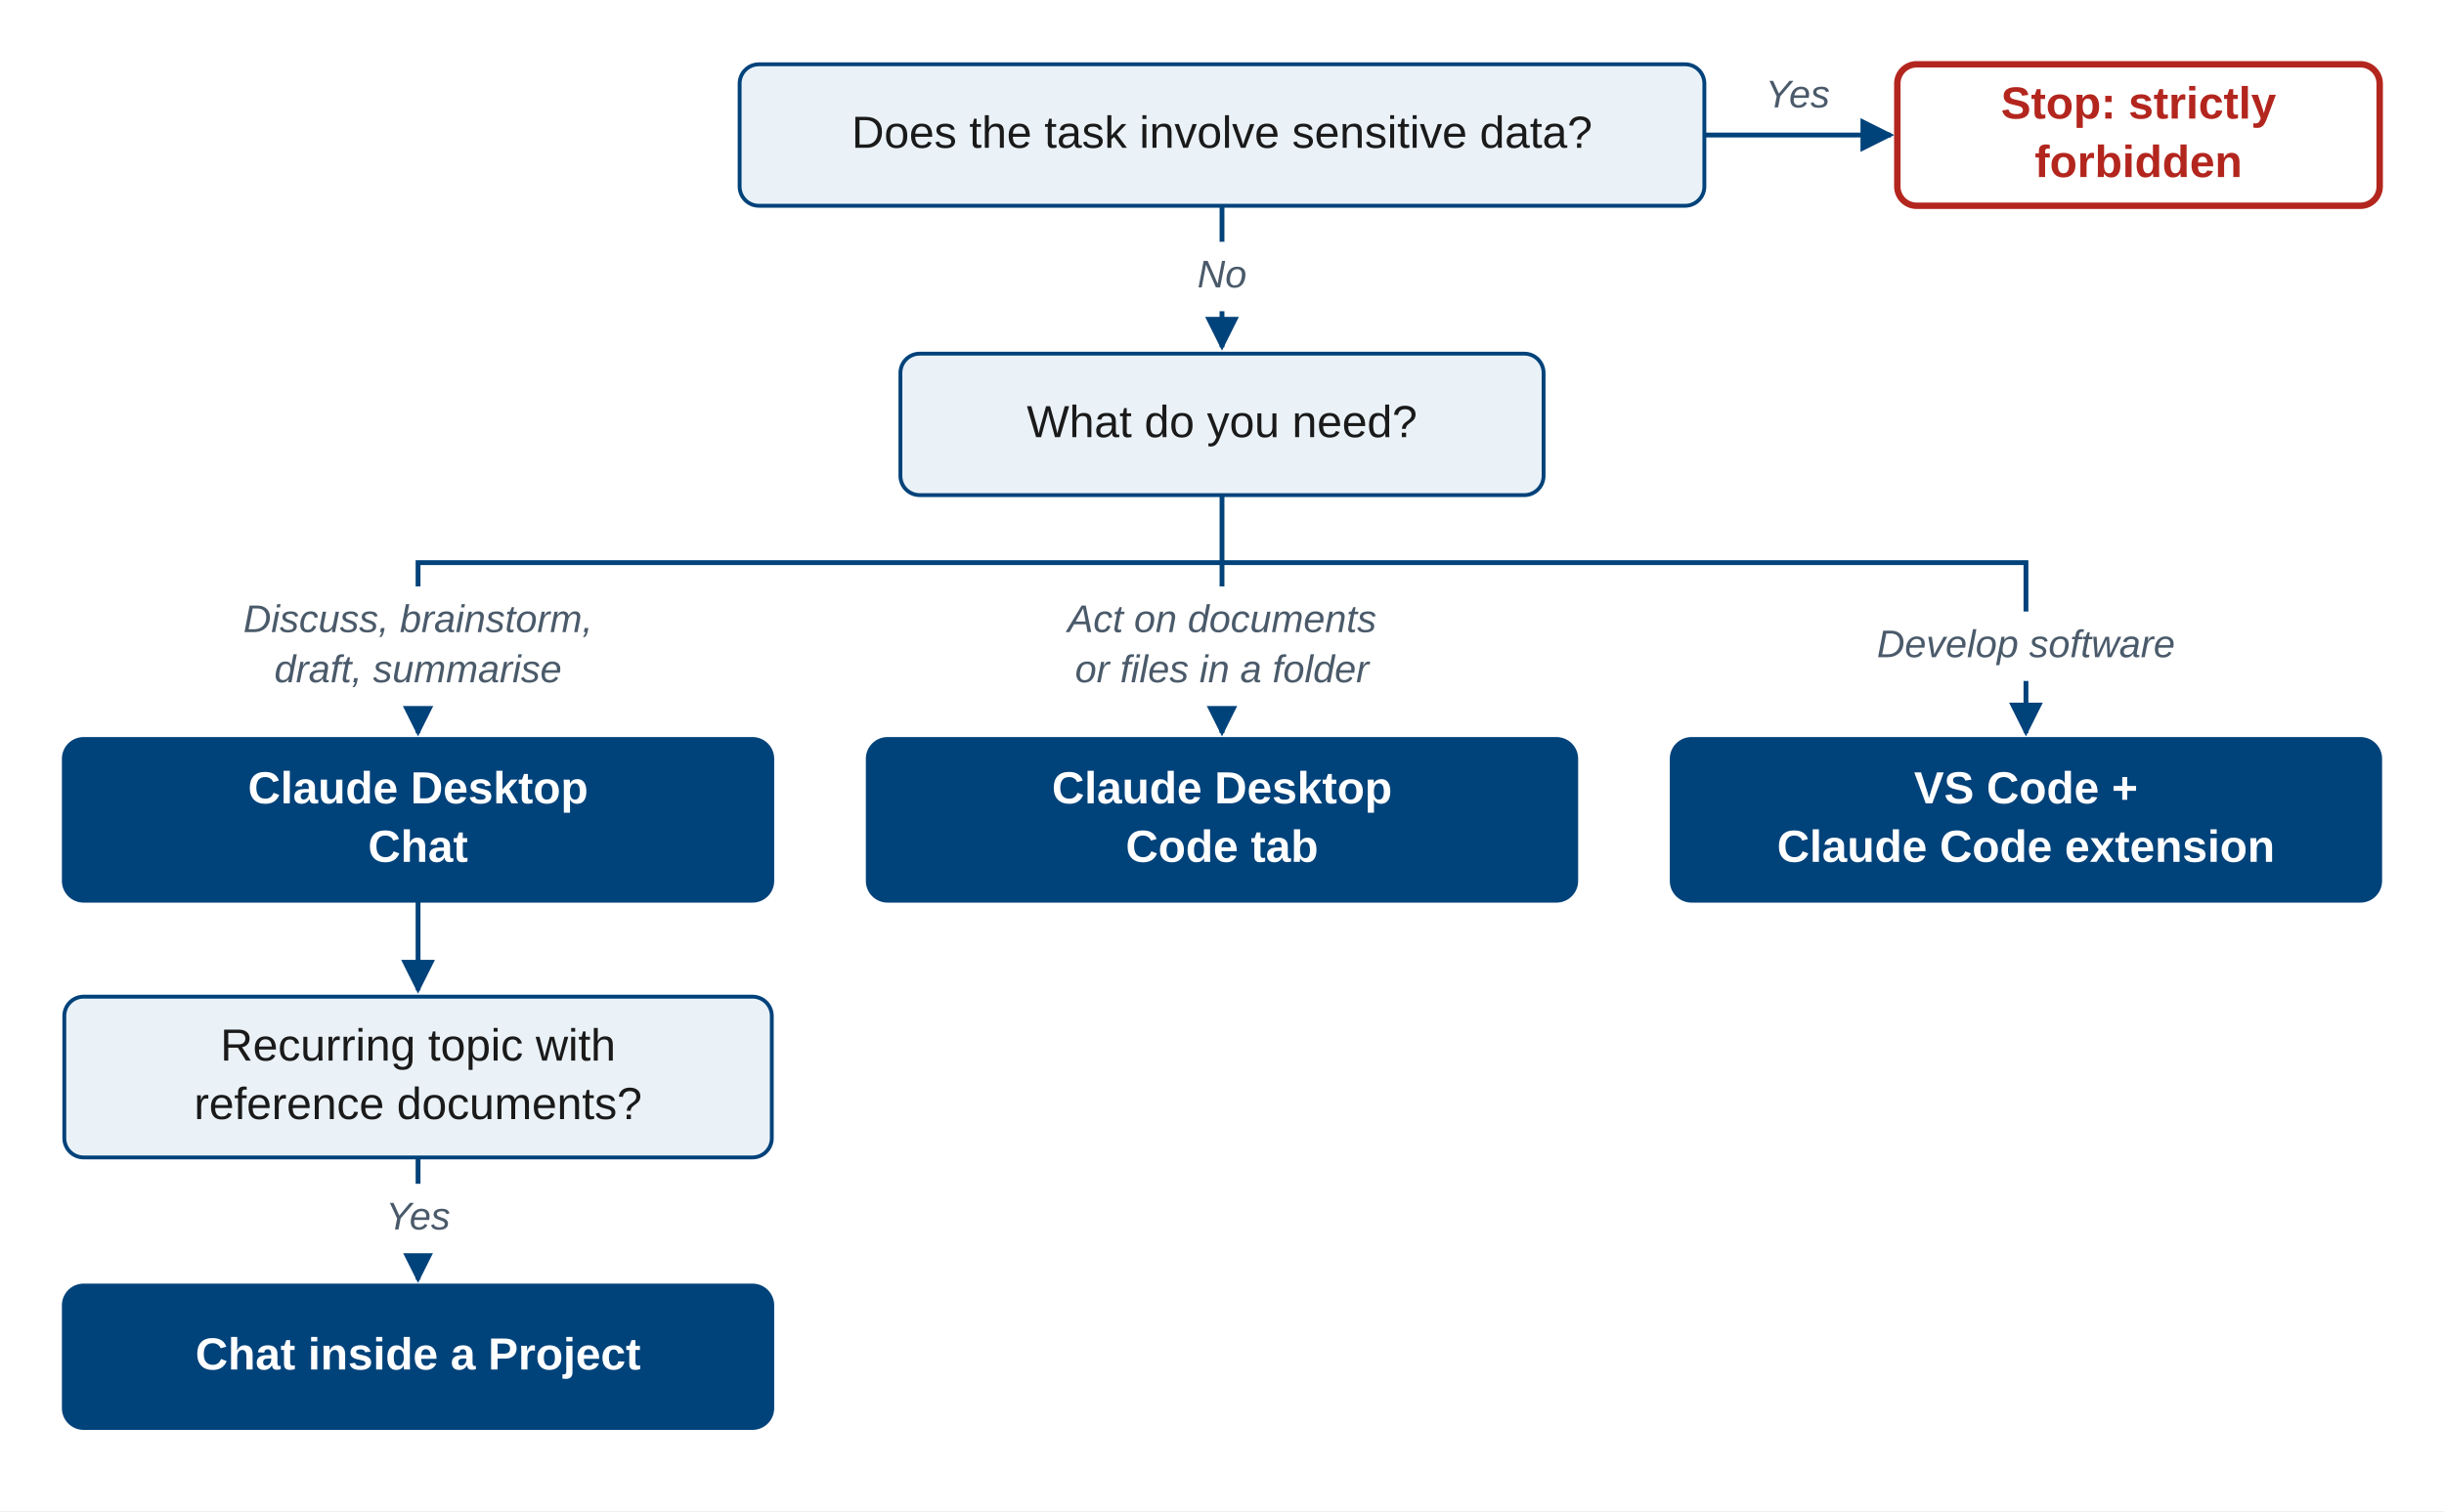
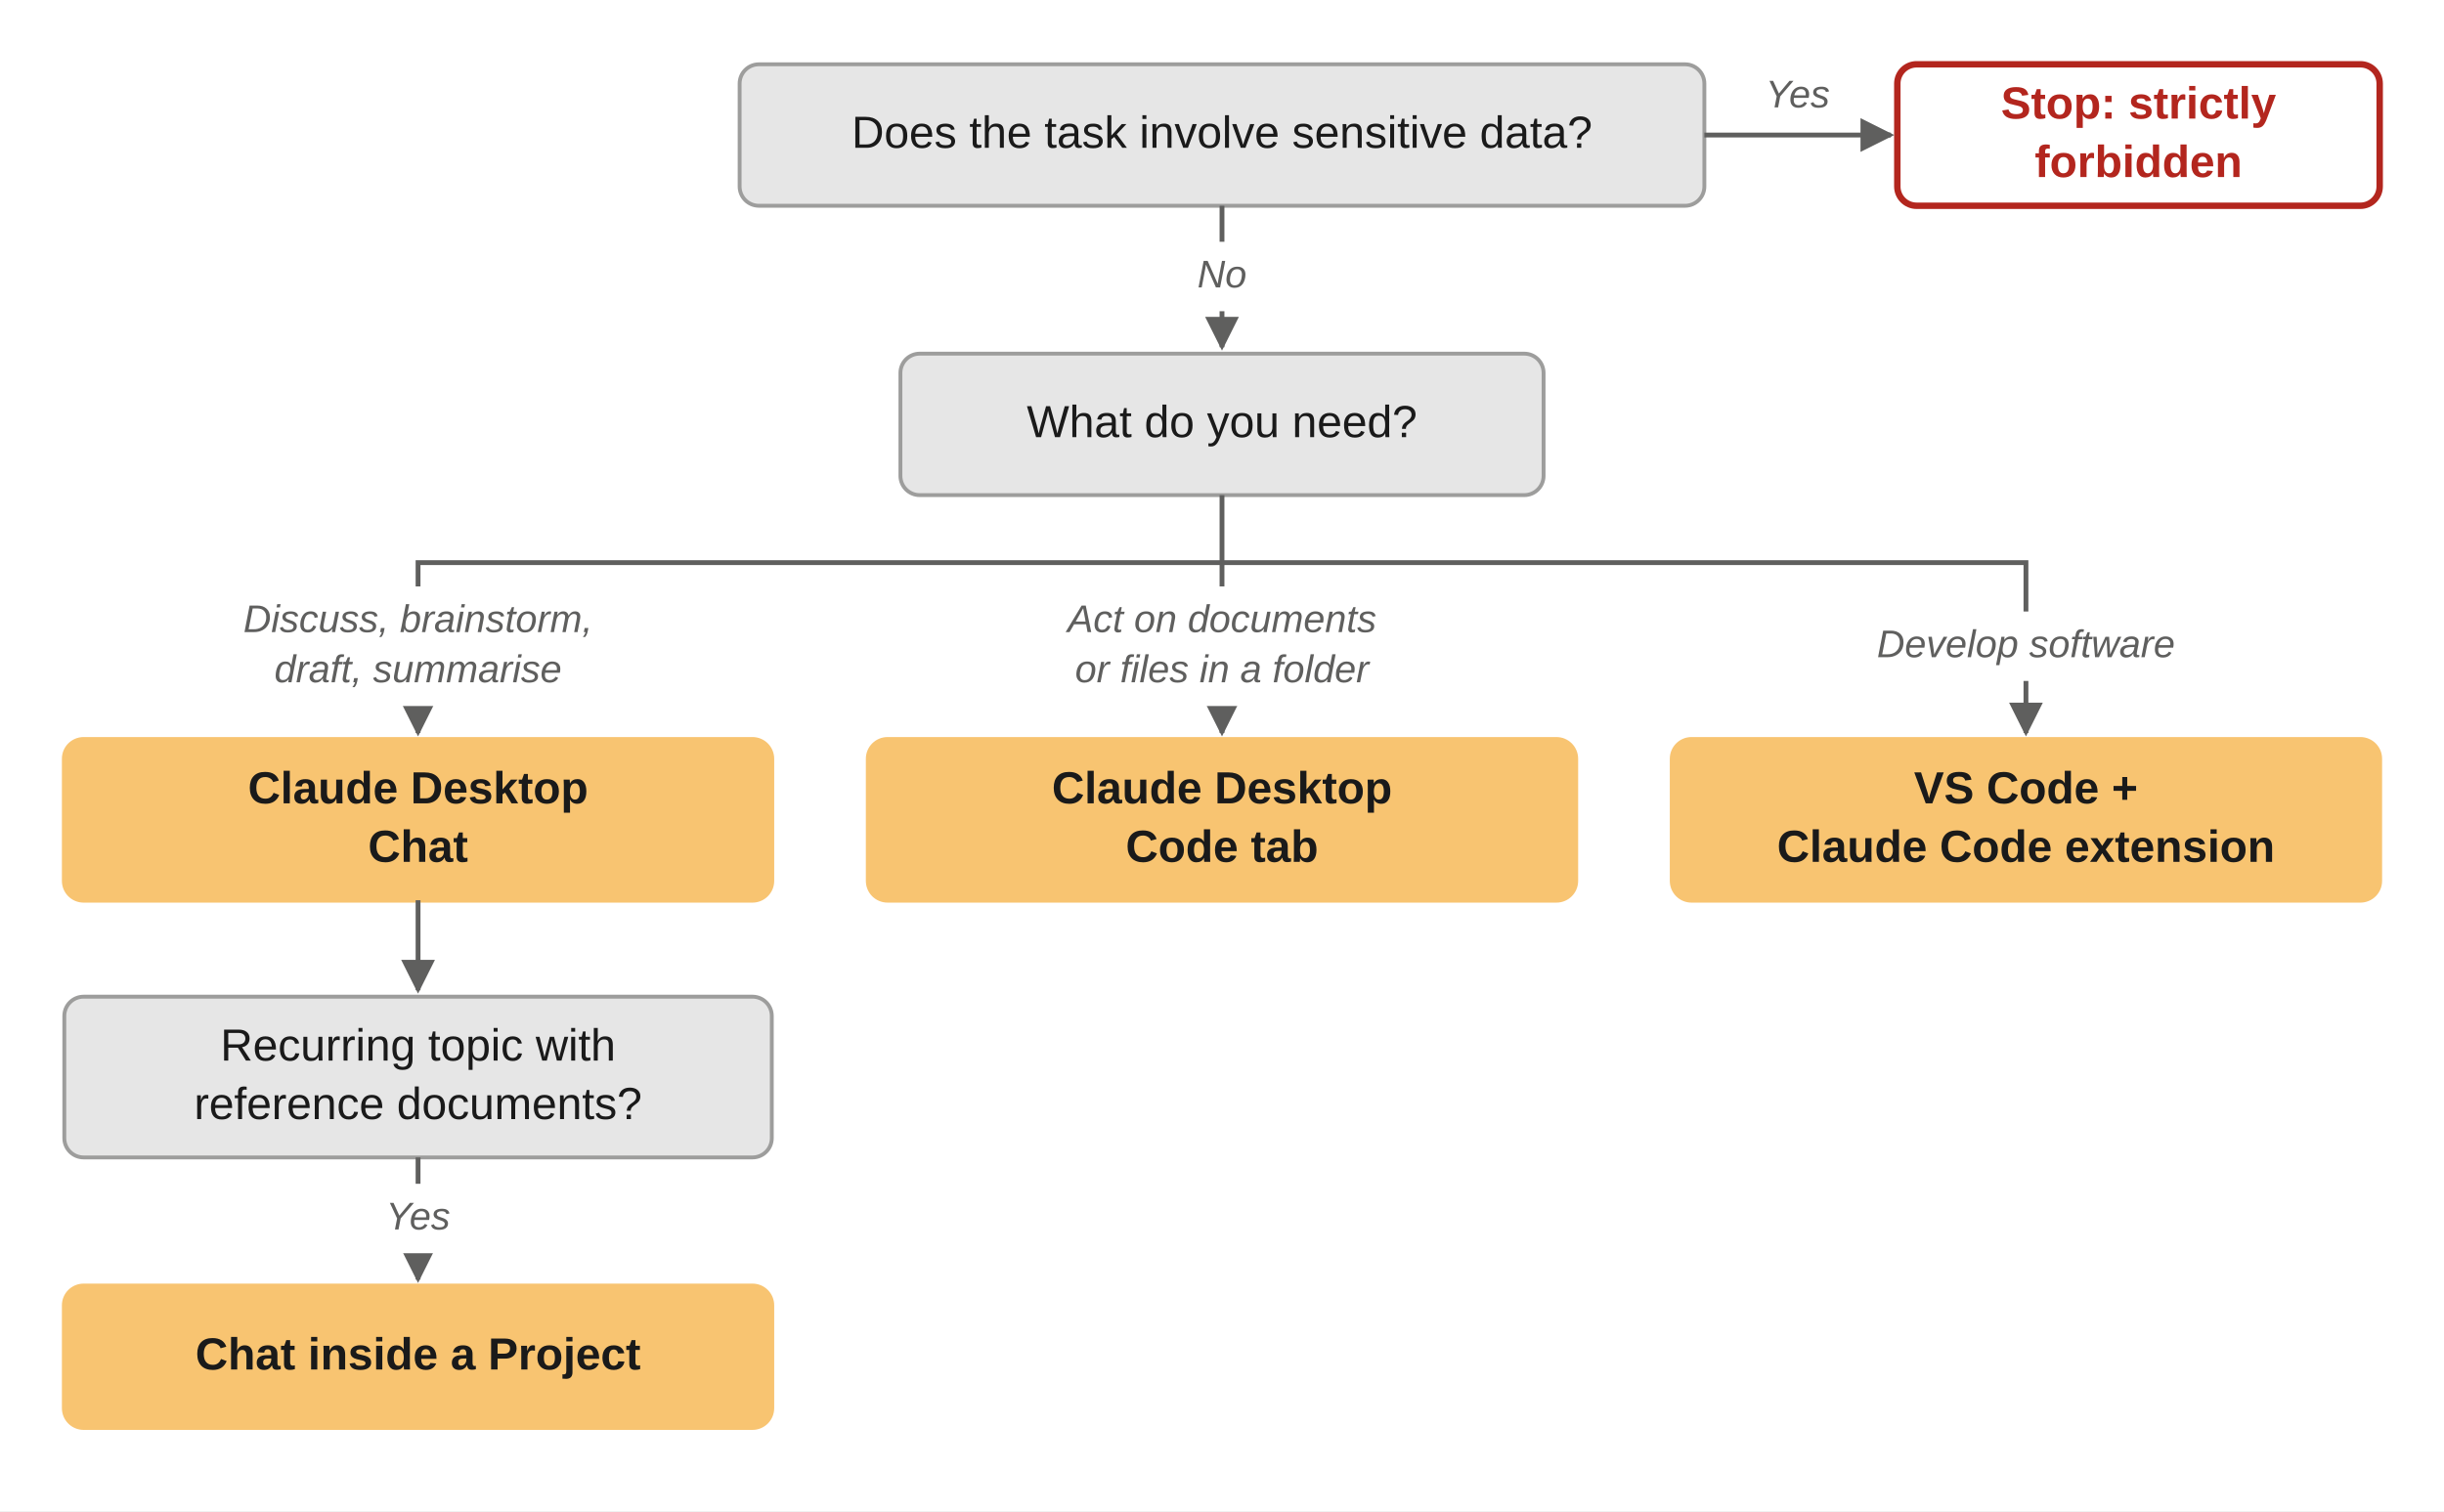
<svg xmlns="http://www.w3.org/2000/svg" width="760" height="470" viewBox="0 0 760 470" font-family="Arial, Helvetica, sans-serif" font-size="14" role="img" aria-label="Which Claude tool for which need">
  <defs>
    <marker id="arr" viewBox="0 0 10 10" refX="9" refY="5" markerWidth="7" markerHeight="7" orient="auto-start-reverse">
-       <path d="M0,0 L10,5 L0,10 z" fill="#00427A" />
+       <path d="M0,0 L10,5 L0,10 z" fill="#5F5F5E" />
    </marker>
  </defs>
  <rect width="760" height="470" fill="#FFFFFF" />
-   <rect x="230" y="20" width="300" height="44" rx="6" fill="#EAF2F8" stroke="#00427A" stroke-width="1.2" />
+   <rect x="230" y="20" width="300" height="44" rx="6" fill="#E6E6E6" stroke="#9D9D9C" stroke-width="1.2" />
  <text x="380.0" y="42.0" fill="#1A1A1A" font-size="14" font-weight="normal" text-anchor="middle" dominant-baseline="middle">Does the task involve sensitive data?</text>
  <rect x="590" y="20" width="150" height="44" rx="6" fill="#FFFFFF" stroke="#B3261E" stroke-width="2" />
  <text x="665.0" y="32.9" fill="#B3261E" font-size="14" font-weight="bold" text-anchor="middle" dominant-baseline="middle">Stop: strictly</text>
  <text x="665.0" y="51.1" fill="#B3261E" font-size="14" font-weight="bold" text-anchor="middle" dominant-baseline="middle">forbidden</text>
-   <path d="M530,42 L588,42" fill="none" stroke="#00427A" stroke-width="1.5" marker-end="url(#arr)" />
+   <path d="M530,42 L588,42" fill="none" stroke="#5F5F5E" stroke-width="1.5" marker-end="url(#arr)" />
  <rect x="544.1" y="19.2" width="29.8" height="21.6" fill="#FFFFFF" />
-   <text x="559" y="30.0" fill="#4A5A6A" font-size="12" font-weight="normal" text-anchor="middle" dominant-baseline="middle" font-style="italic">Yes</text>
-   <path d="M380,64 L380,108" fill="none" stroke="#00427A" stroke-width="1.5" marker-end="url(#arr)" />
+   <text x="559" y="30.0" fill="#5F5F5E" font-size="12" font-weight="normal" text-anchor="middle" dominant-baseline="middle" font-style="italic">Yes</text>
+   <path d="M380,64 L380,108" fill="none" stroke="#5F5F5E" stroke-width="1.5" marker-end="url(#arr)" />
  <rect x="368.4" y="75.2" width="23.2" height="21.6" fill="#FFFFFF" />
-   <text x="380" y="86.0" fill="#4A5A6A" font-size="12" font-weight="normal" text-anchor="middle" dominant-baseline="middle" font-style="italic">No</text>
-   <rect x="280" y="110" width="200" height="44" rx="6" fill="#EAF2F8" stroke="#00427A" stroke-width="1.2" />
+   <text x="380" y="86.0" fill="#5F5F5E" font-size="12" font-weight="normal" text-anchor="middle" dominant-baseline="middle" font-style="italic">No</text>
+   <rect x="280" y="110" width="200" height="44" rx="6" fill="#E6E6E6" stroke="#9D9D9C" stroke-width="1.2" />
  <text x="380.0" y="132.0" fill="#1A1A1A" font-size="14" font-weight="normal" text-anchor="middle" dominant-baseline="middle">What do you need?</text>
-   <path d="M380,154 L380,175 L130,175 L130,228" fill="none" stroke="#00427A" stroke-width="1.5" marker-end="url(#arr)" />
-   <path d="M380,175 L380,228" fill="none" stroke="#00427A" stroke-width="1.5" marker-end="url(#arr)" />
-   <path d="M380,175 L630,175 L630,228" fill="none" stroke="#00427A" stroke-width="1.5" marker-end="url(#arr)" />
+   <path d="M380,154 L380,175 L130,175 L130,228" fill="none" stroke="#5F5F5E" stroke-width="1.5" marker-end="url(#arr)" />
+   <path d="M380,175 L380,228" fill="none" stroke="#5F5F5E" stroke-width="1.5" marker-end="url(#arr)" />
+   <path d="M380,175 L630,175 L630,228" fill="none" stroke="#5F5F5E" stroke-width="1.5" marker-end="url(#arr)" />
  <rect x="59.0" y="182.4" width="142.0" height="37.2" fill="#FFFFFF" />
-   <text x="130" y="193.2" fill="#4A5A6A" font-size="12" font-weight="normal" text-anchor="middle" dominant-baseline="middle" font-style="italic">Discuss, brainstorm,</text>
-   <text x="130" y="208.8" fill="#4A5A6A" font-size="12" font-weight="normal" text-anchor="middle" dominant-baseline="middle" font-style="italic">draft, summarise</text>
+   <text x="130" y="193.2" fill="#5F5F5E" font-size="12" font-weight="normal" text-anchor="middle" dominant-baseline="middle" font-style="italic">Discuss, brainstorm,</text>
+   <text x="130" y="208.8" fill="#5F5F5E" font-size="12" font-weight="normal" text-anchor="middle" dominant-baseline="middle" font-style="italic">draft, summarise</text>
  <rect x="309.0" y="182.4" width="142.0" height="37.2" fill="#FFFFFF" />
-   <text x="380" y="193.2" fill="#4A5A6A" font-size="12" font-weight="normal" text-anchor="middle" dominant-baseline="middle" font-style="italic">Act on documents</text>
-   <text x="380" y="208.8" fill="#4A5A6A" font-size="12" font-weight="normal" text-anchor="middle" dominant-baseline="middle" font-style="italic">or files in a folder</text>
+   <text x="380" y="193.2" fill="#5F5F5E" font-size="12" font-weight="normal" text-anchor="middle" dominant-baseline="middle" font-style="italic">Act on documents</text>
+   <text x="380" y="208.8" fill="#5F5F5E" font-size="12" font-weight="normal" text-anchor="middle" dominant-baseline="middle" font-style="italic">or files in a folder</text>
  <rect x="572.2" y="190.2" width="115.6" height="21.6" fill="#FFFFFF" />
-   <text x="630" y="201.0" fill="#4A5A6A" font-size="12" font-weight="normal" text-anchor="middle" dominant-baseline="middle" font-style="italic">Develop software</text>
-   <rect x="20" y="230" width="220" height="50" rx="6" fill="#00427A" stroke="#00427A" stroke-width="1.5" />
-   <text x="130.0" y="245.9" fill="#FFFFFF" font-size="14" font-weight="bold" text-anchor="middle" dominant-baseline="middle">Claude Desktop</text>
-   <text x="130.0" y="264.1" fill="#FFFFFF" font-size="14" font-weight="bold" text-anchor="middle" dominant-baseline="middle">Chat</text>
-   <rect x="270" y="230" width="220" height="50" rx="6" fill="#00427A" stroke="#00427A" stroke-width="1.5" />
-   <text x="380.0" y="245.9" fill="#FFFFFF" font-size="14" font-weight="bold" text-anchor="middle" dominant-baseline="middle">Claude Desktop</text>
-   <text x="380.0" y="264.1" fill="#FFFFFF" font-size="14" font-weight="bold" text-anchor="middle" dominant-baseline="middle">Code tab</text>
-   <rect x="520" y="230" width="220" height="50" rx="6" fill="#00427A" stroke="#00427A" stroke-width="1.5" />
-   <text x="630.0" y="245.9" fill="#FFFFFF" font-size="14" font-weight="bold" text-anchor="middle" dominant-baseline="middle">VS Code +</text>
-   <text x="630.0" y="264.1" fill="#FFFFFF" font-size="14" font-weight="bold" text-anchor="middle" dominant-baseline="middle">Claude Code extension</text>
-   <path d="M130,280 L130,308" fill="none" stroke="#00427A" stroke-width="1.5" marker-end="url(#arr)" />
-   <rect x="20" y="310" width="220" height="50" rx="6" fill="#EAF2F8" stroke="#00427A" stroke-width="1.2" />
+   <text x="630" y="201.0" fill="#5F5F5E" font-size="12" font-weight="normal" text-anchor="middle" dominant-baseline="middle" font-style="italic">Develop software</text>
+   <rect x="20" y="230" width="220" height="50" rx="6" fill="#F8C471" stroke="#F8C471" stroke-width="1.5" />
+   <text x="130.0" y="245.9" fill="#1A1A1A" font-size="14" font-weight="bold" text-anchor="middle" dominant-baseline="middle">Claude Desktop</text>
+   <text x="130.0" y="264.1" fill="#1A1A1A" font-size="14" font-weight="bold" text-anchor="middle" dominant-baseline="middle">Chat</text>
+   <rect x="270" y="230" width="220" height="50" rx="6" fill="#F8C471" stroke="#F8C471" stroke-width="1.5" />
+   <text x="380.0" y="245.9" fill="#1A1A1A" font-size="14" font-weight="bold" text-anchor="middle" dominant-baseline="middle">Claude Desktop</text>
+   <text x="380.0" y="264.1" fill="#1A1A1A" font-size="14" font-weight="bold" text-anchor="middle" dominant-baseline="middle">Code tab</text>
+   <rect x="520" y="230" width="220" height="50" rx="6" fill="#F8C471" stroke="#F8C471" stroke-width="1.5" />
+   <text x="630.0" y="245.9" fill="#1A1A1A" font-size="14" font-weight="bold" text-anchor="middle" dominant-baseline="middle">VS Code +</text>
+   <text x="630.0" y="264.1" fill="#1A1A1A" font-size="14" font-weight="bold" text-anchor="middle" dominant-baseline="middle">Claude Code extension</text>
+   <path d="M130,280 L130,308" fill="none" stroke="#5F5F5E" stroke-width="1.5" marker-end="url(#arr)" />
+   <rect x="20" y="310" width="220" height="50" rx="6" fill="#E6E6E6" stroke="#9D9D9C" stroke-width="1.2" />
  <text x="130.0" y="325.9" fill="#1A1A1A" font-size="14" font-weight="normal" text-anchor="middle" dominant-baseline="middle">Recurring topic with</text>
  <text x="130.0" y="344.1" fill="#1A1A1A" font-size="14" font-weight="normal" text-anchor="middle" dominant-baseline="middle">reference documents?</text>
-   <path d="M130,360 L130,398" fill="none" stroke="#00427A" stroke-width="1.5" marker-end="url(#arr)" />
+   <path d="M130,360 L130,398" fill="none" stroke="#5F5F5E" stroke-width="1.5" marker-end="url(#arr)" />
  <rect x="115.1" y="368.2" width="29.8" height="21.6" fill="#FFFFFF" />
-   <text x="130" y="379.0" fill="#4A5A6A" font-size="12" font-weight="normal" text-anchor="middle" dominant-baseline="middle" font-style="italic">Yes</text>
-   <rect x="20" y="400" width="220" height="44" rx="6" fill="#00427A" stroke="#00427A" stroke-width="1.5" />
-   <text x="130.0" y="422.0" fill="#FFFFFF" font-size="14" font-weight="bold" text-anchor="middle" dominant-baseline="middle">Chat inside a Project</text>
+   <text x="130" y="379.0" fill="#5F5F5E" font-size="12" font-weight="normal" text-anchor="middle" dominant-baseline="middle" font-style="italic">Yes</text>
+   <rect x="20" y="400" width="220" height="44" rx="6" fill="#F8C471" stroke="#F8C471" stroke-width="1.5" />
+   <text x="130.0" y="422.0" fill="#1A1A1A" font-size="14" font-weight="bold" text-anchor="middle" dominant-baseline="middle">Chat inside a Project</text>
</svg>
